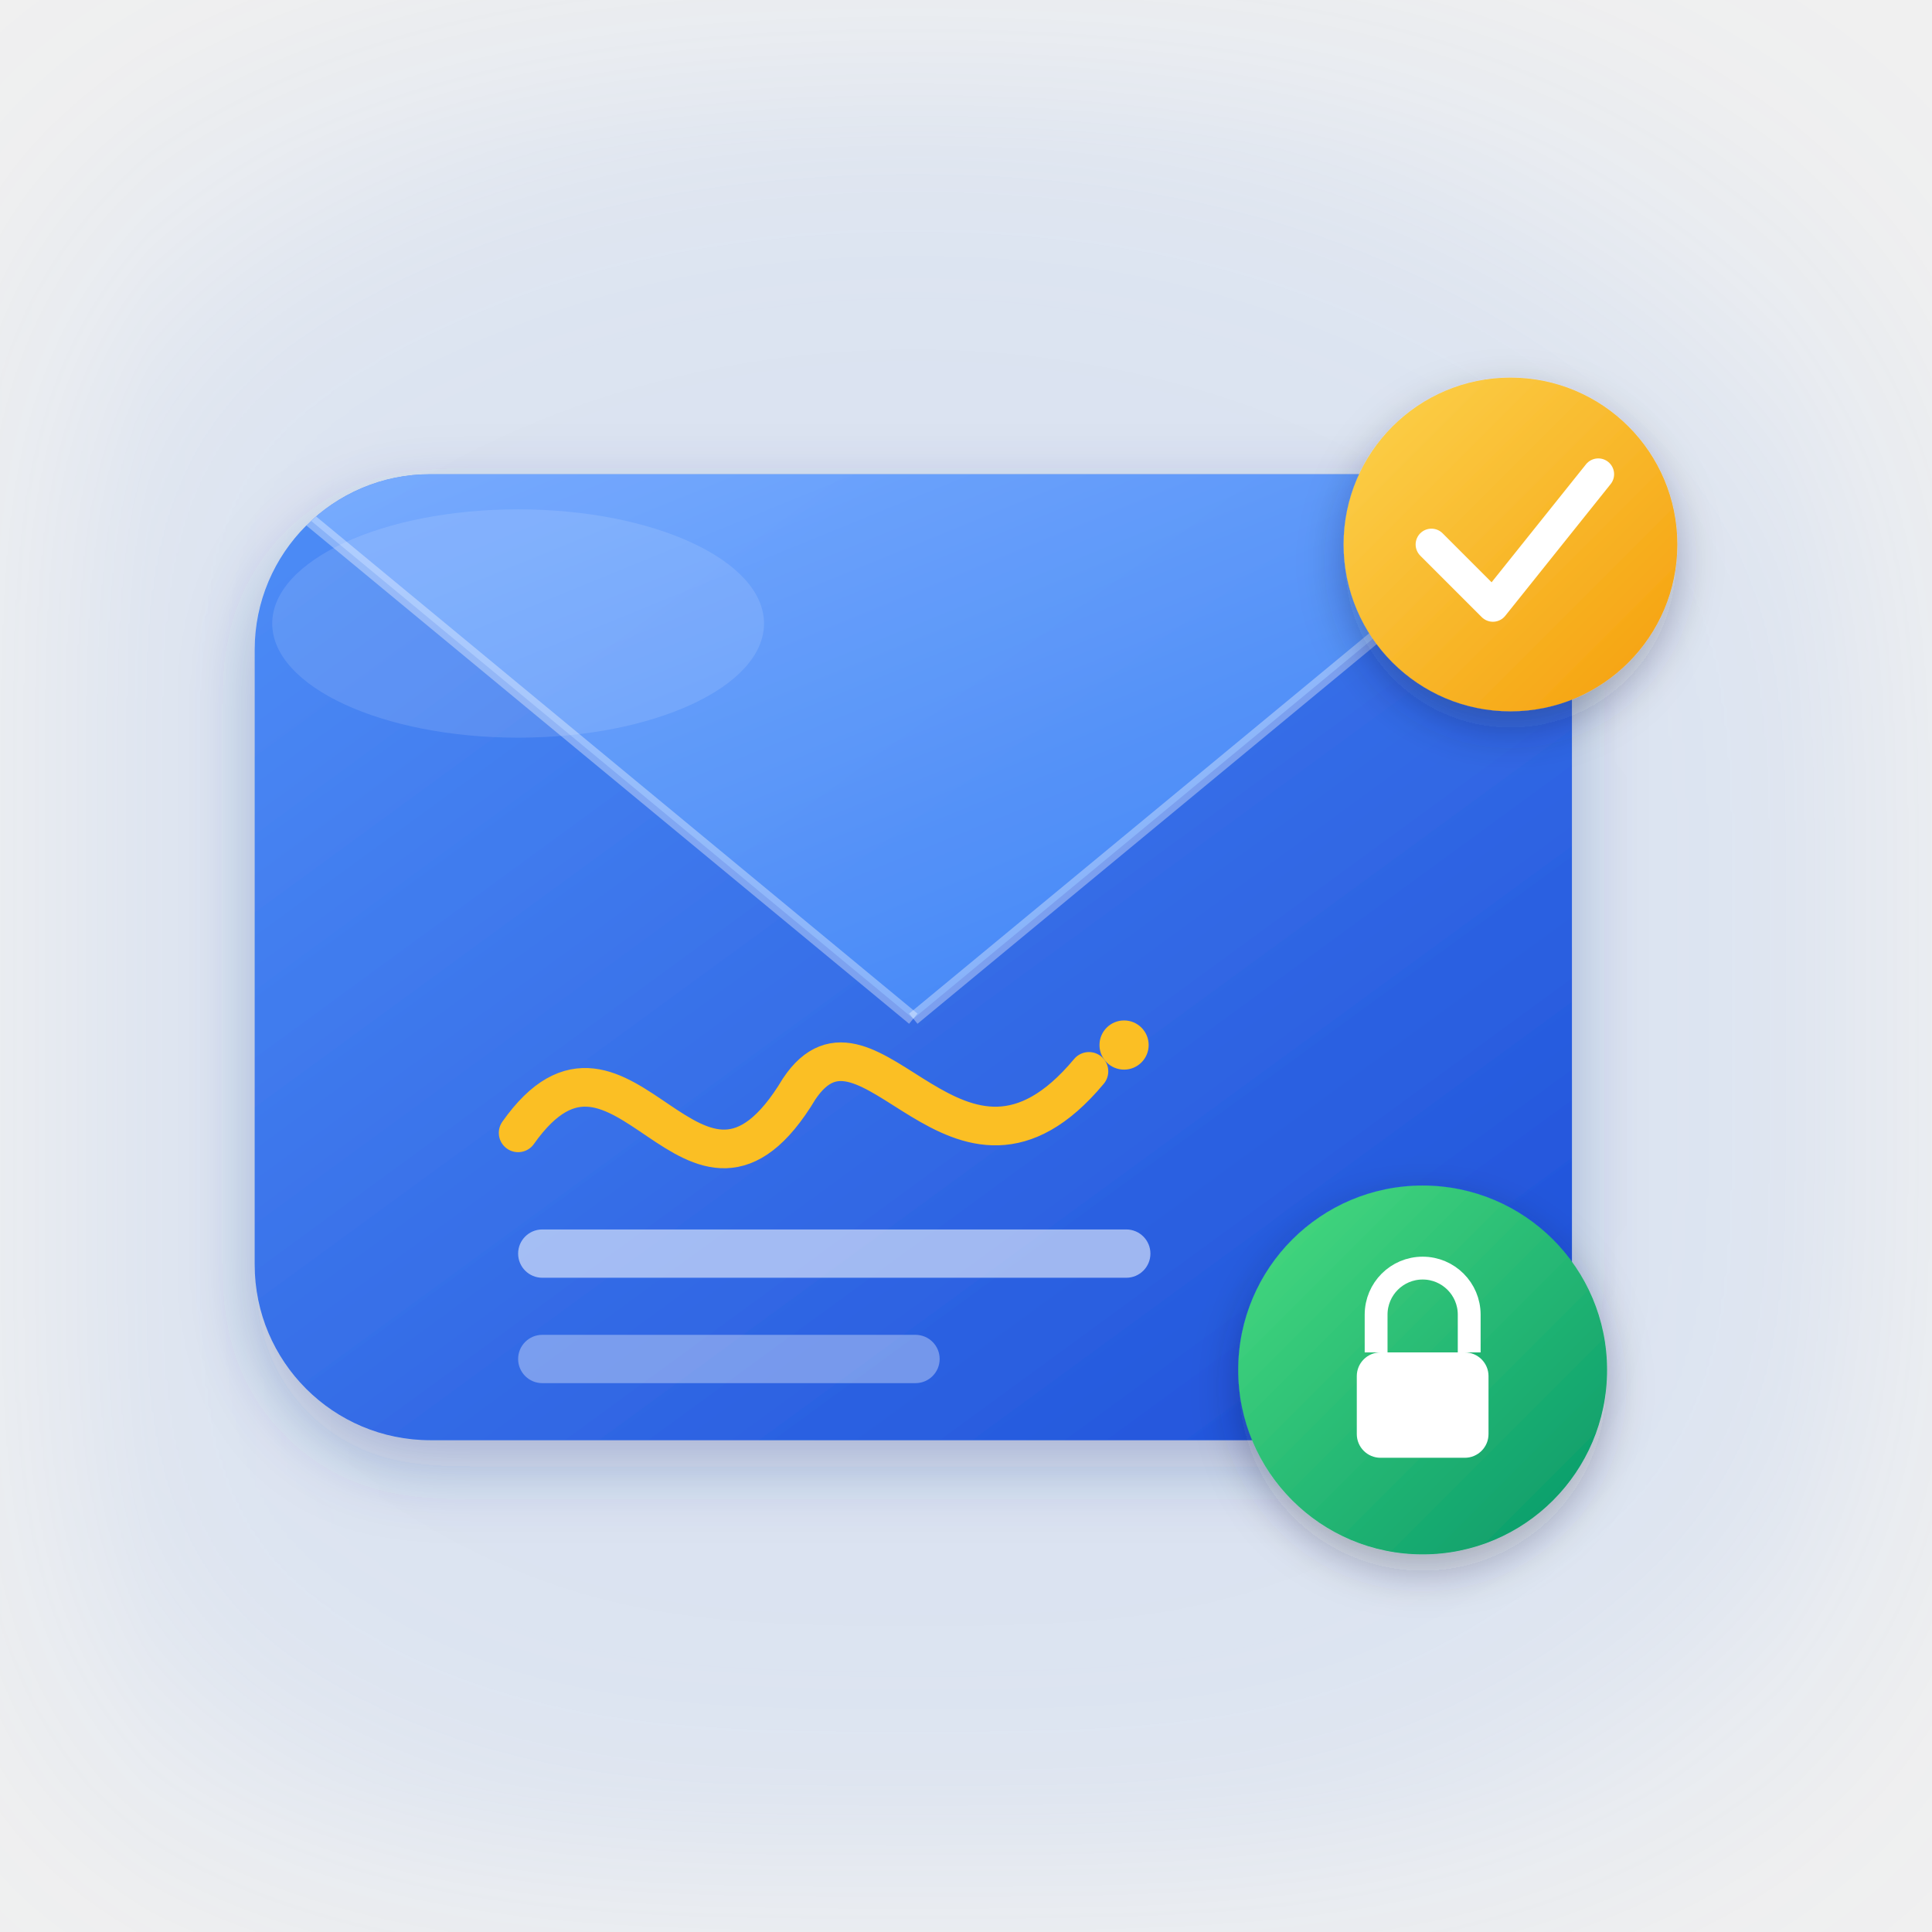
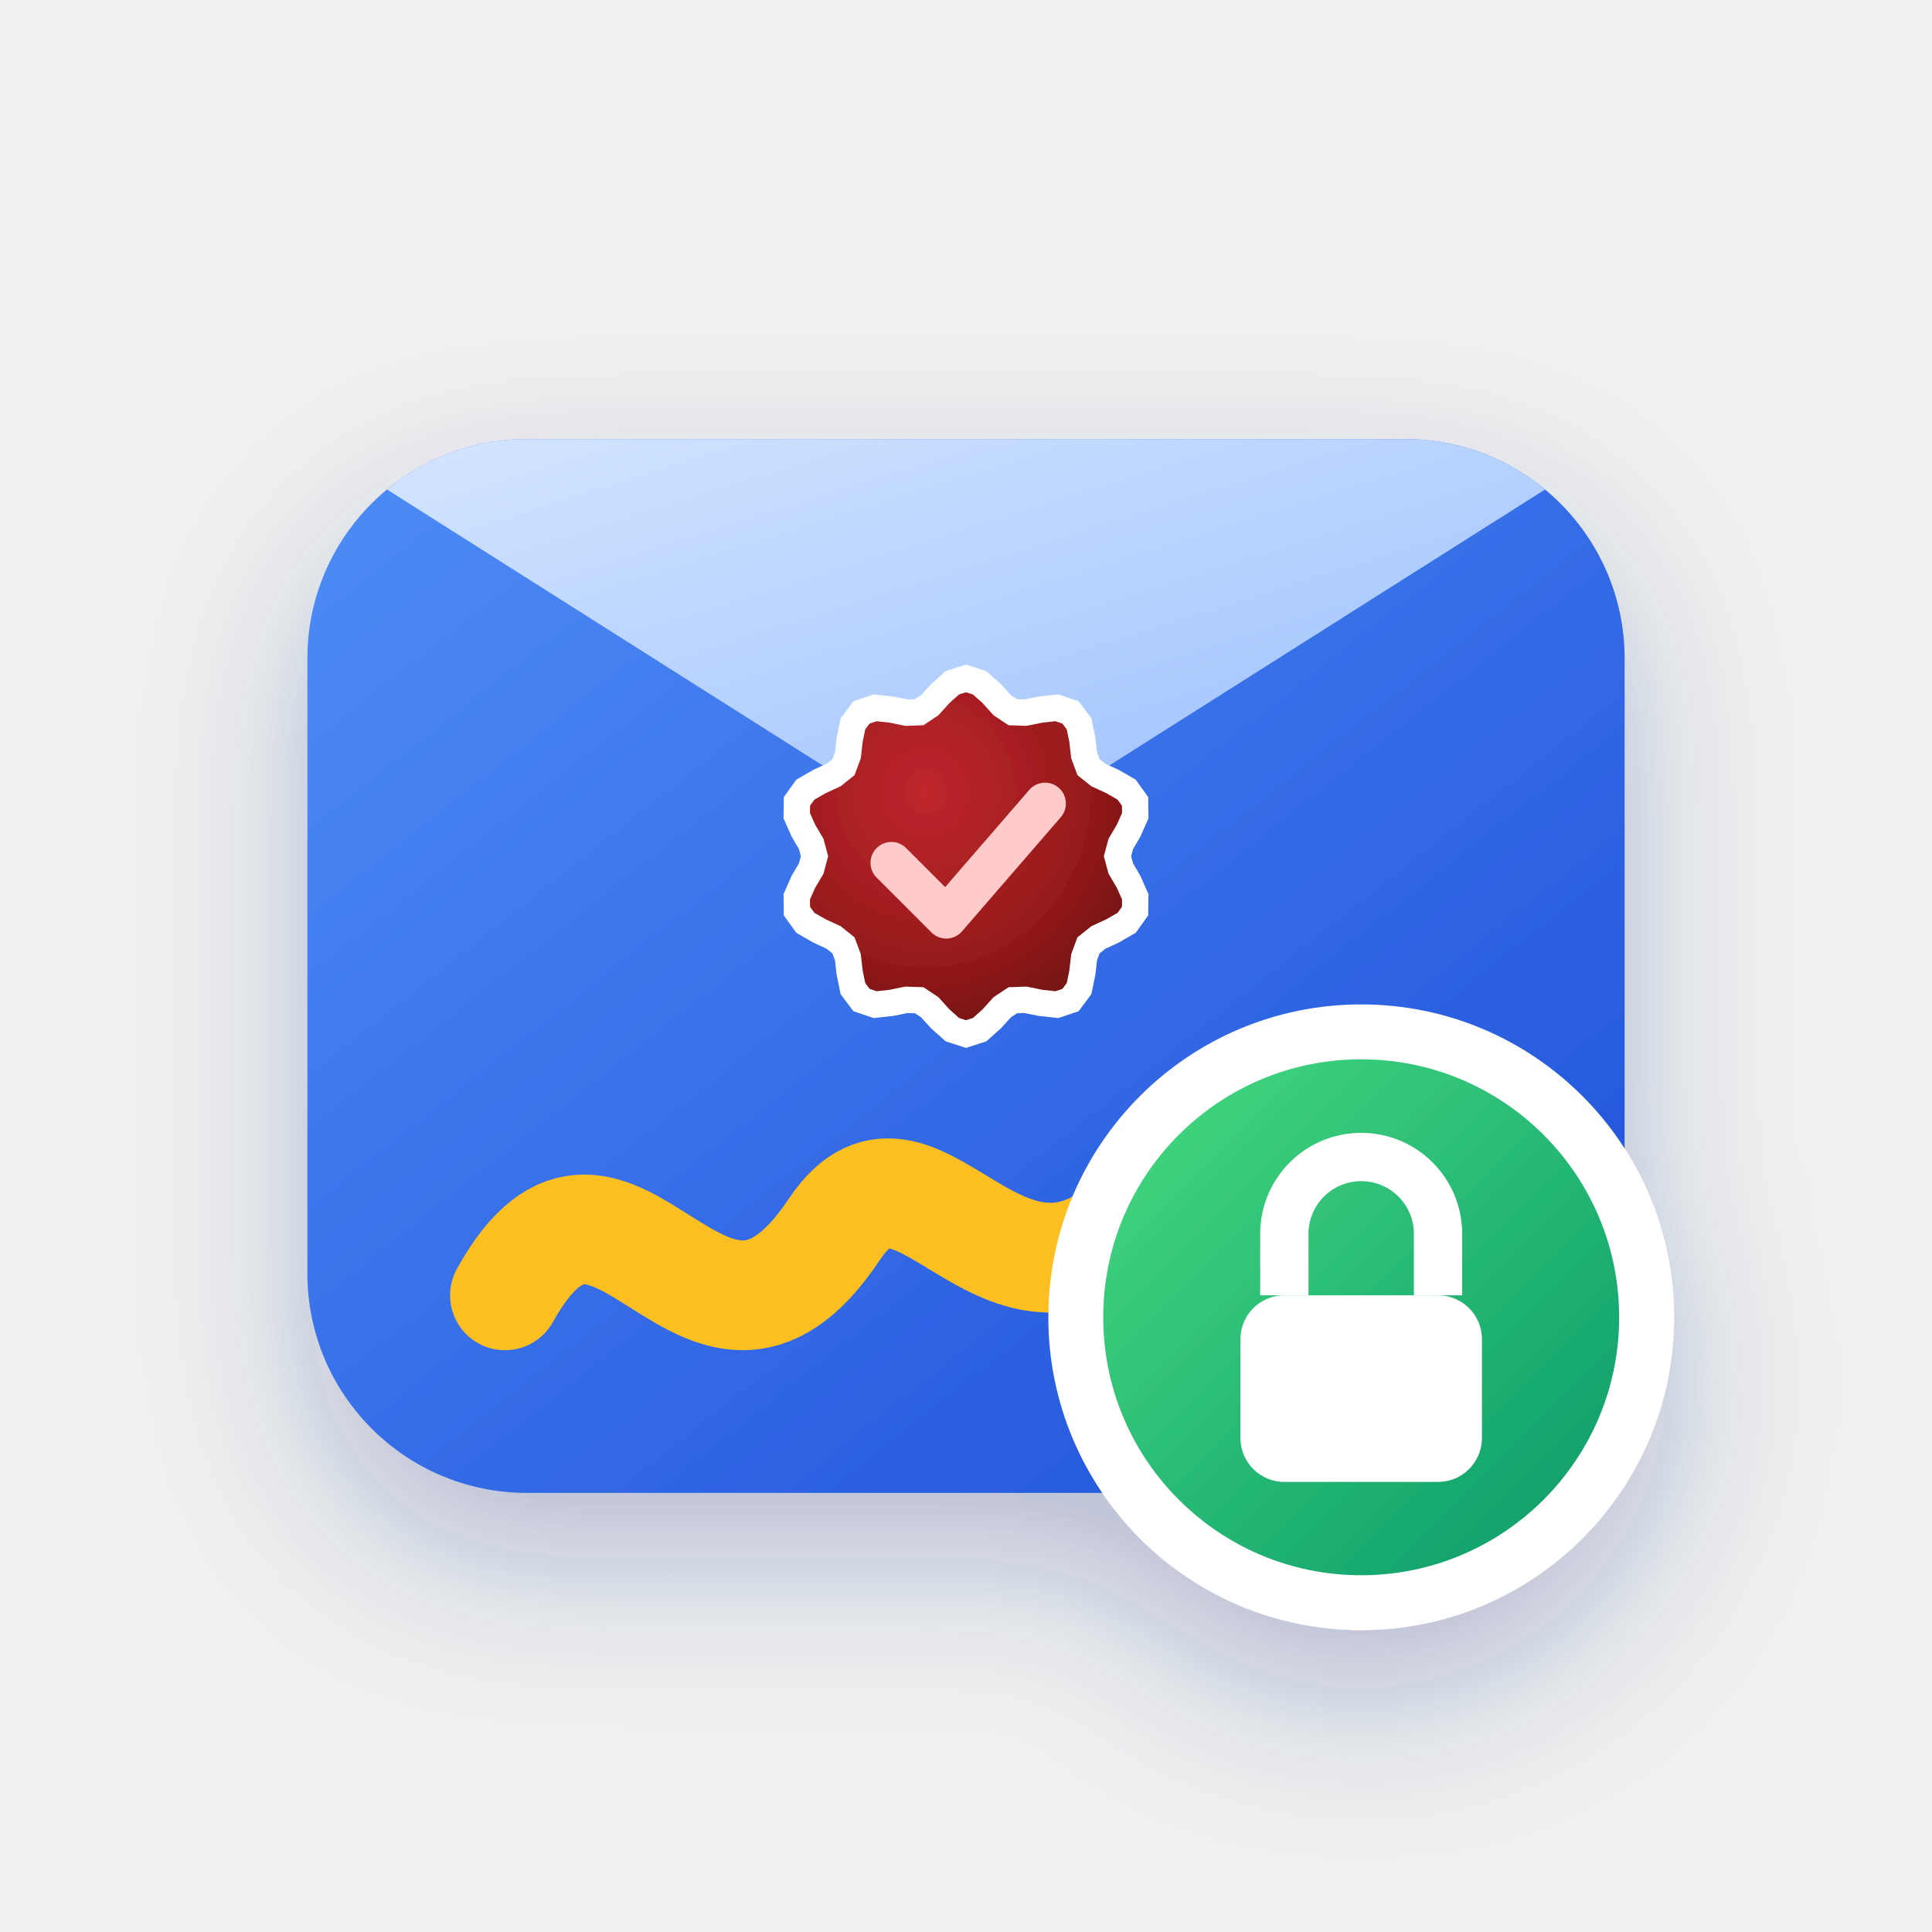
- <svg xmlns="http://www.w3.org/2000/svg" viewBox="46 36 220 220">
+ <svg xmlns="http://www.w3.org/2000/svg" viewBox="-12 -12 88 88">
  <defs>
-     <linearGradient id="envGrad" x1="0%" y1="0%" x2="100%" y2="100%">
+     <linearGradient id="env" x1="0%" y1="0%" x2="100%" y2="100%">
      <stop offset="0%" stop-color="#4f8ef7" />
      <stop offset="100%" stop-color="#1d4ed8" />
    </linearGradient>
-     <linearGradient id="envGradLight" x1="0%" y1="0%" x2="100%" y2="100%">
-       <stop offset="0%" stop-color="#7fb0ff" />
-       <stop offset="100%" stop-color="#3b82f6" />
+     <linearGradient id="flap" x1="0%" y1="0%" x2="100%" y2="100%">
+       <stop offset="0%" stop-color="#d6e6ff" />
+       <stop offset="100%" stop-color="#93bbff" />
    </linearGradient>
-     <linearGradient id="lockGrad" x1="0%" y1="0%" x2="100%" y2="100%">
+     <linearGradient id="lock" x1="0%" y1="0%" x2="100%" y2="100%">
      <stop offset="0%" stop-color="#4ade80" />
      <stop offset="100%" stop-color="#059669" />
    </linearGradient>
-     <linearGradient id="sealGrad" x1="0%" y1="0%" x2="100%" y2="100%">
-       <stop offset="0%" stop-color="#fcd34d" />
-       <stop offset="100%" stop-color="#f59e0b" />
-     </linearGradient>
-     <filter id="softShadow" x="-60%" y="-60%" width="220%" height="220%">
-       <feDropShadow dx="0" dy="3" stdDeviation="4" flood-color="#1e3a8a" flood-opacity="0.28" />
+     <radialGradient id="wachs" cx="38%" cy="32%" r="75%">
+       <stop offset="0%" stop-color="#c0262d" />
+       <stop offset="60%" stop-color="#991b1b" />
+       <stop offset="100%" stop-color="#6b1010" />
+     </radialGradient>
+     <clipPath id="body">
+       <rect x="2" y="8" width="60" height="48" rx="10" />
+     </clipPath>
+     <filter id="weich" x="-30%" y="-30%" width="160%" height="170%">
+       <feDropShadow dx="0" dy="3" stdDeviation="3.5" flood-color="#1e3a8a" flood-opacity="0.28" />
    </filter>
-     <filter id="badgeShadow" x="-80%" y="-80%" width="260%" height="260%">
-       <feDropShadow dx="0" dy="2" stdDeviation="2.5" flood-color="#1e293b" flood-opacity="0.3" />
-     </filter>
-     <filter id="glow" x="-50%" y="-50%" width="200%" height="200%">
-       <feGaussianBlur stdDeviation="18" />
-     </filter>
-     <clipPath id="envClip">
-       <rect x="75" y="90" width="150" height="110" rx="20" />
-     </clipPath>
  </defs>
-   <ellipse cx="150" cy="150" rx="130" ry="110" fill="#3b82f6" opacity="0.12" filter="url(#glow)" />
-   <g filter="url(#softShadow)">
-     <rect x="75" y="90" width="150" height="110" rx="20" fill="url(#envGrad)" />
+   <g filter="url(#weich)">
+     <rect x="2" y="8" width="60" height="48" rx="10" fill="url(#env)" />
+     <path d="M2,8 L62,8 L32,27 Z" fill="url(#flap)" clip-path="url(#body)" />
+     <path d="M11,47 C16,38 20,53 26,44 C30,38 34,51 41,42" fill="none" stroke="#fbbf24" stroke-width="5" stroke-linecap="round" />
+     <path d="M32.00,18.90 L32.62,19.10 L33.17,19.59 L33.65,20.12 L34.13,20.44 L34.71,20.46 L35.40,20.32 L36.14,20.24 L36.76,20.45 L37.15,20.97 L37.30,21.70 L37.38,22.40 L37.58,22.94 L38.03,23.30 L38.68,23.60 L39.32,23.97 L39.70,24.50 L39.71,25.15 L39.41,25.83 L39.05,26.44 L38.90,27.00 L39.05,27.56 L39.41,28.17 L39.71,28.85 L39.70,29.50 L39.32,30.03 L38.68,30.40 L38.03,30.70 L37.58,31.06 L37.38,31.60 L37.30,32.30 L37.15,33.03 L36.76,33.55 L36.14,33.76 L35.40,33.68 L34.71,33.54 L34.13,33.56 L33.65,33.88 L33.17,34.41 L32.62,34.90 L32.00,35.10 L31.38,34.90 L30.83,34.41 L30.35,33.88 L29.87,33.56 L29.29,33.54 L28.60,33.68 L27.86,33.76 L27.24,33.55 L26.85,33.03 L26.70,32.30 L26.62,31.60 L26.42,31.06 L25.97,30.70 L25.32,30.40 L24.68,30.03 L24.30,29.50 L24.29,28.85 L24.59,28.17 L24.95,27.56 L25.10,27.00 L24.95,26.44 L24.59,25.83 L24.29,25.15 L24.30,24.50 L24.68,23.97 L25.32,23.60 L25.97,23.30 L26.42,22.94 L26.62,22.40 L26.70,21.70 L26.85,20.97 L27.24,20.45 L27.86,20.24 L28.60,20.32 L29.29,20.46 L29.87,20.44 L30.35,20.12 L30.83,19.59 L31.38,19.10Z" fill="url(#wachs)" stroke="#ffffff" stroke-width="1.2" />
+     <path d="M28.6,27.3 L31.1,29.8 L35.6,24.6" fill="none" stroke="#fecaca" stroke-width="1.9" stroke-linecap="round" stroke-linejoin="round" />
+     <circle cx="50" cy="48" r="13" fill="url(#lock)" stroke="#ffffff" stroke-width="2.5" />
+     <rect x="44.5" y="47" width="11" height="8.5" rx="2" fill="#ffffff" />
+     <path d="M46.5,47 v-2.8 a3.5,3.5 0 0 1 7,0 v2.8" fill="none" stroke="#ffffff" stroke-width="2.2" />
  </g>
-   <g clip-path="url(#envClip)">
-     <path d="M75,90 L225,90 L150,152 Z" fill="url(#envGradLight)" opacity="0.9" />
-     <path d="M75,90 L150,152" stroke="#ffffff" stroke-opacity="0.35" stroke-width="1.5" />
-     <path d="M225,90 L150,152" stroke="#ffffff" stroke-opacity="0.35" stroke-width="1.5" />
-     <ellipse cx="105" cy="107" rx="28" ry="13" fill="#ffffff" opacity="0.12" />
-   </g>
-   <path d="M105,165 C117,148 125,180 137,160 C145,148 155,176 170,158" fill="none" stroke="#fbbf24" stroke-width="4.4" stroke-linecap="round" />
-   <circle cx="174" cy="155" r="2.8" fill="#fbbf24" />
-   <rect x="105" y="176" width="72" height="5.5" rx="2.75" fill="#ffffff" opacity="0.55" />
-   <rect x="105" y="188" width="48" height="5.5" rx="2.75" fill="#ffffff" opacity="0.35" />
-   <g filter="url(#badgeShadow)">
-     <circle cx="208" cy="192" r="21" fill="url(#lockGrad)" />
-   </g>
-   <g transform="translate(208,192)">
-     <rect x="-7.5" y="-2" width="15" height="12" rx="2.7" fill="#ffffff" />
-     <path d="M-5.3,-2 v-4.3 a5.3,5.3 0 0 1 10.6,0 v4.3" fill="none" stroke="#ffffff" stroke-width="2.6" />
-   </g>
-   <g filter="url(#badgeShadow)">
-     <circle cx="218" cy="98" r="19" fill="url(#sealGrad)" />
-   </g>
-   <path d="M209,98 L216,105 L228,90" fill="none" stroke="#ffffff" stroke-width="3.6" stroke-linecap="round" stroke-linejoin="round" />
</svg>
